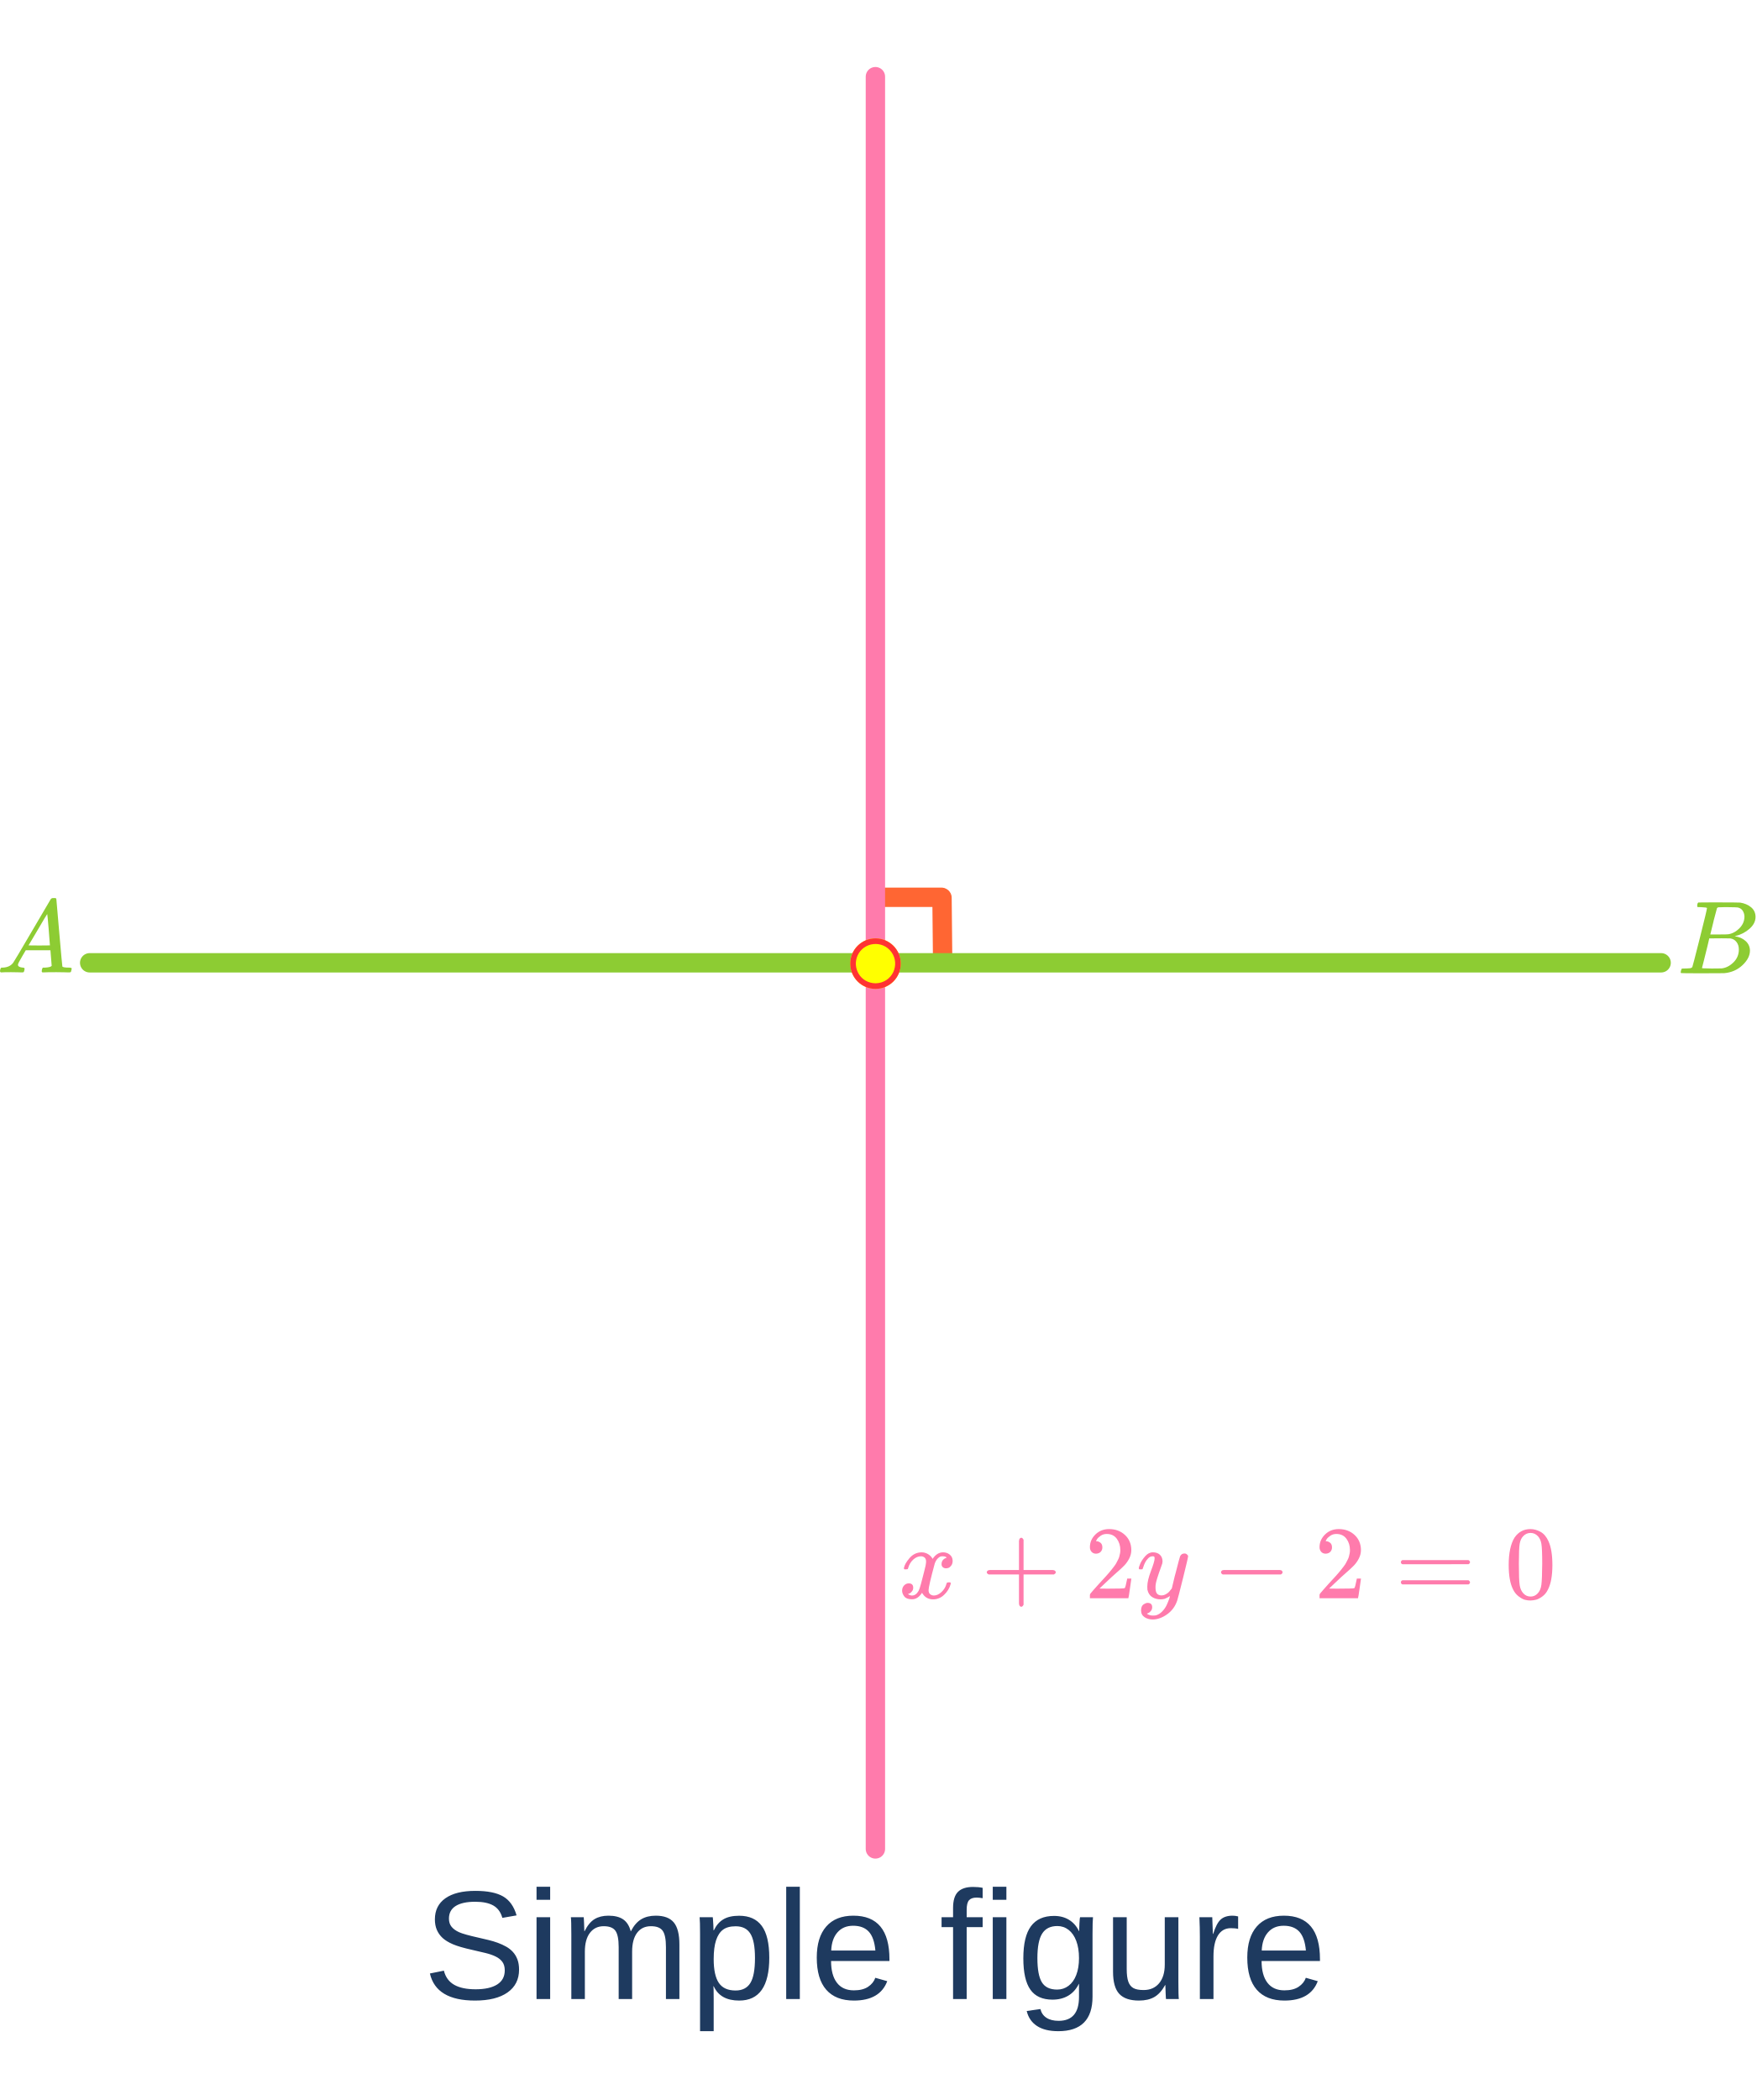
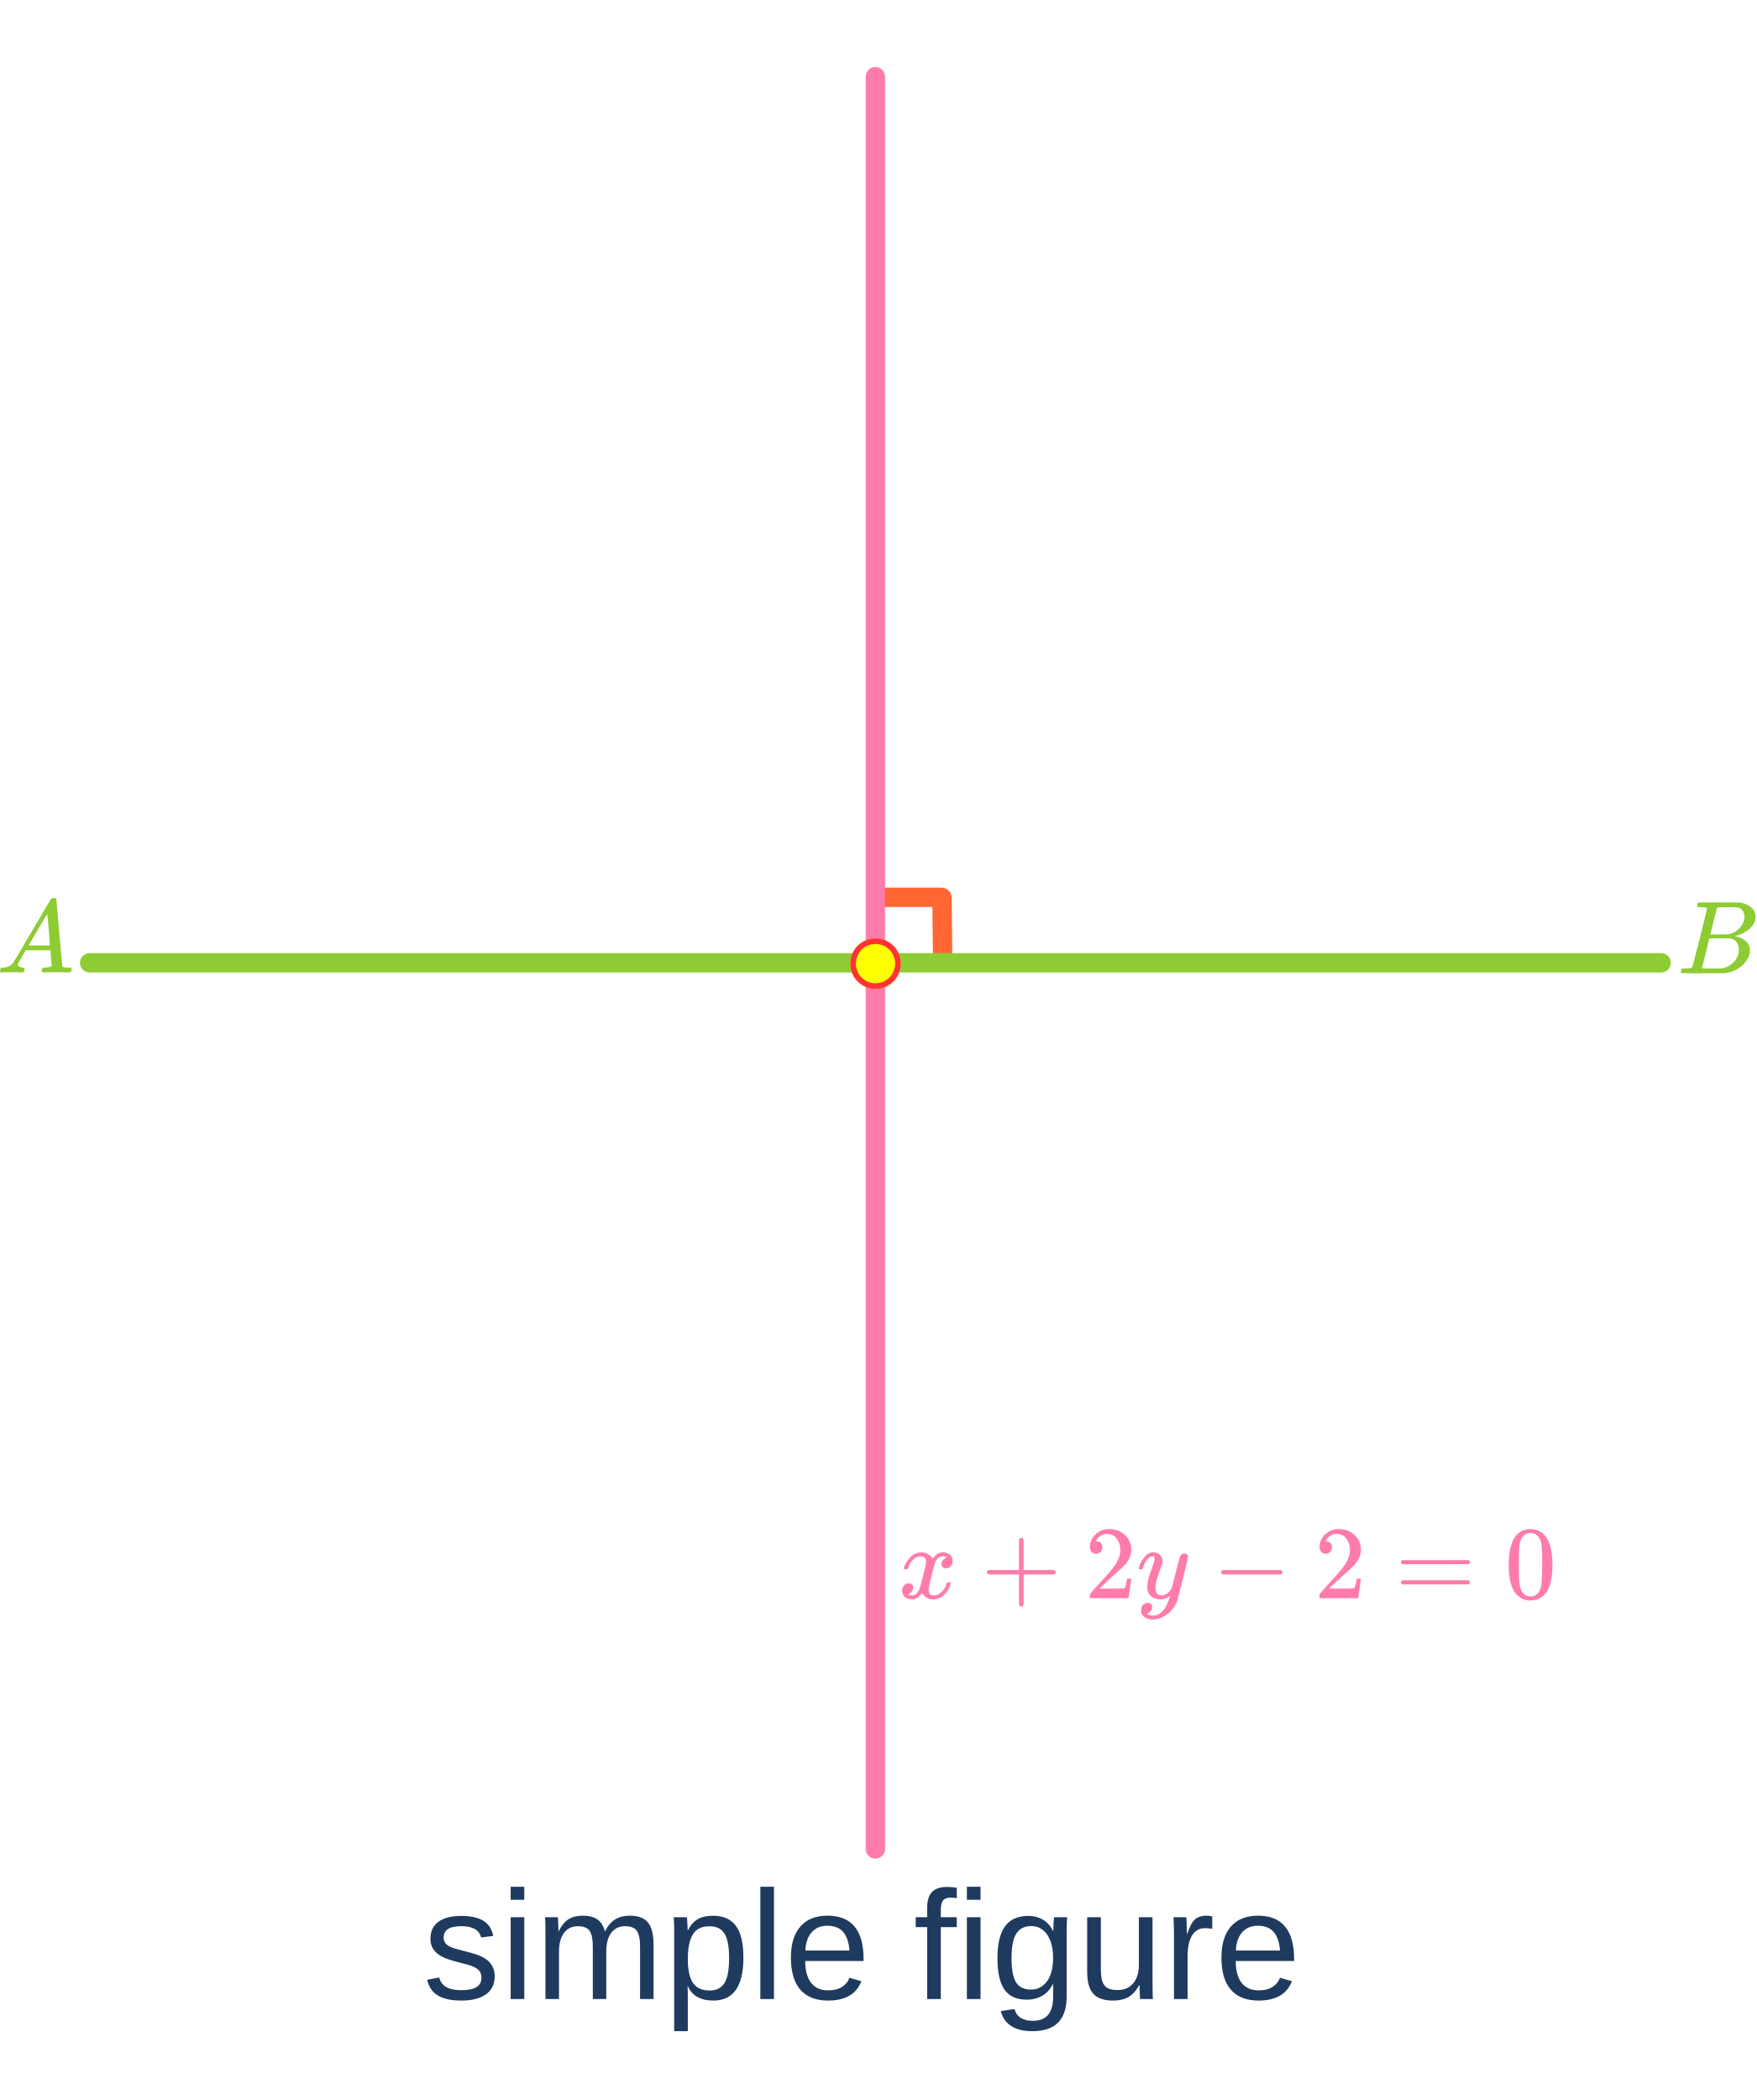
<svg xmlns="http://www.w3.org/2000/svg" width="256" height="306" viewBox="0 0 1134 1269" version="1.1" xml:space="preserve" style="fill-rule:evenodd;clip-rule:evenodd;stroke-linecap:round;stroke-linejoin:round;stroke-miterlimit:1.5;">
  <g transform="matrix(100,0,0,100,606.433,1247.08)">
    </g>
  <g transform="matrix(100,0,0,100,634.216,1247.08)">
    </g>
  <g transform="matrix(100,0,0,100,856.579,1247.08)">
    </g>
-   <text x="272.985px" y="1247.08px" style="font-family:'ArialMT', 'Arial', sans-serif;font-size:100px;fill:#1e3a5f;">Simple ﬁgure</text>
+   <text x="272.985px" y="1247.08px" style="font-family:'ArialMT', 'Arial', sans-serif;font-size:100px;fill:#1e3a5f;">simple ﬁgure</text>
  <path d="M608.504,572.618l-0.37,-36.374" style="fill:none;stroke:#f63;stroke-width:12.5px;" />
  <path d="M607.725,535.916l-36.682,-0" style="fill:none;stroke:#f63;stroke-width:12.5px;" />
  <path d="M57.896,578.213l1014.48,0" style="fill:none;stroke:#8dcc33;stroke-width:12.5px;" />
  <path d="M565.135,6.25l0,1143.93" style="fill:none;stroke:#ff7bac;stroke-width:12.5px;" />
  <circle cx="565.204" cy="578.748" r="16.313" style="fill:#ff0;" />
  <path d="M565.204,595.061c-9.003,-0 -16.313,-7.309 -16.313,-16.313c0,-9.003 7.31,-16.312 16.313,-16.312c9.003,-0 16.312,7.309 16.312,16.312c0,9.004 -7.309,16.313 -16.312,16.313Zm0.01,-3.616c10.982,-0.221 16.06,-12.209 10.256,-20.165c-5.797,-7.946 -17.997,-6.538 -21.905,2.389c-3.414,7.799 1.732,17.576 11.628,17.776l0.021,0Z" style="fill:#f33;" />
  <g>
    <path id="MJX-30-TEX-I-1D434" d="M11.592,579.445c-0,1.072 1.027,1.698 3.082,1.877c0.804,-0 1.206,0.245 1.206,0.737c-0,0.044 -0.045,0.335 -0.134,0.871c-0.134,0.625 -0.268,1.027 -0.402,1.206c-0.134,0.178 -0.425,0.268 -0.871,0.268l-0.804,-0c-0.447,-0 -1.206,-0.023 -2.278,-0.067c-1.072,-0.045 -2.502,-0.067 -4.289,-0.067c-3.171,-0 -5.204,0.044 -6.097,0.134l-0.536,-0c-0.313,-0.313 -0.469,-0.559 -0.469,-0.737c0.089,-1.206 0.38,-1.988 0.871,-2.345l0.938,-0c3.127,-0.134 5.405,-1.251 6.834,-3.351c0.268,-0.268 4.311,-7.08 12.128,-20.436c7.817,-13.356 11.793,-20.123 11.927,-20.302c0.312,-0.536 0.848,-0.804 1.608,-0.804l1.675,0c0.268,0.402 0.402,0.626 0.402,0.67l1.876,21.642c1.251,14.428 1.921,21.709 2.01,21.843c0.223,0.492 1.675,0.738 4.355,0.738c1.117,-0 1.675,0.223 1.675,0.67c0,0.089 -0.067,0.402 -0.201,0.938c-0.134,0.67 -0.245,1.072 -0.335,1.206c-0.089,0.134 -0.402,0.223 -0.938,0.268l-0.938,-0c-0.491,-0 -1.362,-0.023 -2.613,-0.067c-1.251,-0.045 -2.881,-0.067 -4.891,-0.067c-4.199,-0 -6.946,0.044 -8.242,0.134l-0.804,-0c-0.268,-0.268 -0.402,-0.469 -0.402,-0.603c0,-0.134 0.045,-0.536 0.134,-1.206c0.179,-0.581 0.313,-0.938 0.402,-1.072l0.268,-0.201l1.34,-0c2.413,-0.134 3.842,-0.514 4.289,-1.14l-0.804,-10.05l-15.947,-0l-2.278,3.886c-1.832,3.082 -2.747,4.891 -2.747,5.427Zm20.637,-12.462c-0,-0.492 -0.268,-3.976 -0.804,-10.453c-0.536,-6.477 -0.849,-9.738 -0.939,-9.782l-1.809,2.881c-0.714,1.206 -2.121,3.596 -4.221,7.169l-6.03,10.185l6.901,0.067c4.601,-0 6.902,-0.023 6.902,-0.067Z" style="fill:#8dcc33;fill-rule:nonzero;" />
  </g>
  <g>
    <path id="MJX-30-TEX-I-1D435" d="M1098.16,542.301c-1.206,0 -1.92,-0.022 -2.144,-0.067c-0.223,-0.045 -0.335,-0.29 -0.335,-0.737c0,-1.206 0.246,-1.943 0.737,-2.211c0.045,-0.045 2.948,-0.067 8.711,-0.067c11.569,-0 17.666,0.045 18.292,0.134c2.814,0.447 5.159,1.452 7.035,3.015c1.876,1.564 2.836,3.618 2.881,6.164c0,2.859 -1.295,5.428 -3.886,7.706c-2.591,2.278 -5.561,3.819 -8.912,4.623l-0.67,0.201c2.859,0.402 5.204,1.429 7.036,3.082c1.831,1.653 2.769,3.708 2.814,6.164c-0,3.261 -1.608,6.41 -4.824,9.448c-3.217,3.037 -7.17,4.757 -11.86,5.159c-0.313,0.045 -5.025,0.067 -14.138,0.067c-8.933,0 -13.467,-0.044 -13.601,-0.134c-0.179,-0.134 -0.268,-0.312 -0.268,-0.536c-0,-0.313 0.044,-0.625 0.134,-0.938c0.223,-0.849 0.446,-1.318 0.67,-1.407c0.178,-0.045 0.513,-0.067 1.005,-0.067l0.402,0c1.206,0 2.546,-0.067 4.02,-0.201c0.625,-0.134 1.05,-0.402 1.273,-0.804c0.134,-0.179 1.742,-6.388 4.824,-18.627c3.082,-12.239 4.623,-18.694 4.623,-19.364c0,-0.313 -1.273,-0.514 -3.819,-0.603Zm28.008,6.231c-0,-1.34 -0.335,-2.59 -1.005,-3.752c-0.67,-1.161 -1.765,-1.921 -3.284,-2.278c-0.312,-0.089 -2.367,-0.156 -6.164,-0.201l-2.814,0c-0.983,0 -1.764,0.022 -2.345,0.067l-0.871,0c-0.67,0.045 -1.095,0.268 -1.273,0.67c-0.09,0.179 -0.804,2.859 -2.144,8.041c-0,0.134 -0.023,0.268 -0.067,0.402l-2.077,8.442l5.427,-0c3.618,-0 5.695,-0.045 6.231,-0.134c2.68,-0.447 5.07,-1.742 7.17,-3.886c2.099,-2.144 3.171,-4.601 3.216,-7.371Zm-3.618,21.106c-0,-1.965 -0.514,-3.595 -1.542,-4.891c-1.027,-1.295 -2.367,-2.055 -4.02,-2.278c-0.268,-0.045 -2.122,-0.067 -5.561,-0.067c-5.271,0 -7.929,0.022 -7.973,0.067c-0,0.089 -0.38,1.72 -1.139,4.891c-0.76,3.172 -1.542,6.321 -2.346,9.448l-1.206,4.69c0,0.179 0.268,0.268 0.804,0.268c0.536,0 2.345,0.045 5.428,0.134c3.975,0 6.119,-0.022 6.432,-0.067c2.769,-0.313 5.316,-1.608 7.638,-3.886c2.323,-2.278 3.485,-5.048 3.485,-8.309Z" style="fill:#8dcc33;fill-rule:nonzero;" />
  </g>
  <g>
    <g>
      <path id="MJX-30-TEX-I-1D465" d="M583.515,968.991c0.313,-1.876 1.519,-4.042 3.618,-6.499c2.1,-2.457 4.69,-3.708 7.773,-3.752c1.563,-0 2.992,0.402 4.288,1.206c1.295,0.804 2.256,1.809 2.881,3.015c1.876,-2.814 4.132,-4.221 6.767,-4.221c1.653,-0 3.082,0.491 4.289,1.474c1.206,0.982 1.831,2.3 1.876,3.953c-0,1.295 -0.313,2.345 -0.938,3.149c-0.626,0.804 -1.229,1.295 -1.81,1.474c-0.58,0.179 -1.094,0.268 -1.541,0.268c-0.848,0 -1.541,-0.246 -2.077,-0.737c-0.536,-0.491 -0.804,-1.139 -0.804,-1.943c0,-2.055 1.117,-3.462 3.35,-4.221c-0.491,-0.581 -1.384,-0.871 -2.68,-0.871c-0.58,-0 -1.005,0.044 -1.273,0.134c-1.697,0.714 -2.948,2.189 -3.752,4.422c-2.68,9.872 -4.02,15.634 -4.02,17.287c-0,1.251 0.357,2.144 1.072,2.68c0.715,0.536 1.496,0.804 2.345,0.804c1.653,-0 3.283,-0.737 4.891,-2.211c1.608,-1.474 2.703,-3.283 3.283,-5.427c0.134,-0.447 0.268,-0.693 0.402,-0.737c0.134,-0.045 0.492,-0.09 1.073,-0.134l0.268,-0c0.67,-0 1.005,0.178 1.005,0.536c-0,0.044 -0.045,0.29 -0.134,0.737c-0.715,2.546 -2.1,4.802 -4.155,6.767c-2.054,1.965 -4.444,2.948 -7.169,2.948c-3.127,0 -5.494,-1.407 -7.102,-4.221c-1.832,2.769 -3.931,4.154 -6.299,4.154l-0.402,0c-2.188,0 -3.752,-0.581 -4.69,-1.742c-0.938,-1.161 -1.429,-2.39 -1.474,-3.685c0,-1.43 0.424,-2.591 1.273,-3.484c0.849,-0.894 1.854,-1.34 3.015,-1.34c1.921,-0 2.881,0.938 2.881,2.814c0,0.893 -0.268,1.675 -0.804,2.345c-0.536,0.67 -1.049,1.117 -1.541,1.34c-0.491,0.223 -0.781,0.335 -0.871,0.335l-0.201,0.067c0,0.045 0.134,0.134 0.402,0.268c0.268,0.134 0.626,0.29 1.072,0.469c0.447,0.179 0.871,0.246 1.273,0.201c1.608,-0 2.993,-1.005 4.155,-3.015c0.402,-0.715 0.915,-2.234 1.541,-4.556c0.625,-2.323 1.25,-4.735 1.876,-7.237c0.625,-2.501 0.982,-3.975 1.072,-4.422c0.223,-1.206 0.335,-2.077 0.335,-2.613c-0,-1.251 -0.335,-2.144 -1.005,-2.68c-0.67,-0.536 -1.43,-0.804 -2.278,-0.804c-1.787,-0 -3.462,0.714 -5.026,2.144c-1.563,1.429 -2.657,3.261 -3.283,5.494c-0.089,0.402 -0.201,0.625 -0.335,0.67c-0.134,0.045 -0.491,0.089 -1.072,0.134l-0.938,0c-0.268,-0.268 -0.402,-0.514 -0.402,-0.737Z" style="fill:#ff7bac;fill-rule:nonzero;" />
    </g>
    <g>
      <path id="MJX-30-TEX-N-32" d="M707.565,959.611c-1.206,-0 -2.166,-0.402 -2.881,-1.206c-0.715,-0.804 -1.072,-1.787 -1.072,-2.949c-0,-3.171 1.183,-5.918 3.551,-8.241c2.367,-2.323 5.316,-3.484 8.844,-3.484c4.065,-0 7.46,1.251 10.185,3.752c2.725,2.502 4.109,5.74 4.154,9.716c0,1.92 -0.447,3.752 -1.34,5.494c-0.893,1.742 -1.965,3.261 -3.216,4.556c-1.251,1.295 -3.038,2.948 -5.36,4.958c-1.608,1.385 -3.842,3.44 -6.701,6.165l-3.953,3.752l5.092,0.067c7.013,-0 10.743,-0.112 11.19,-0.335c0.313,-0.09 0.849,-2.077 1.608,-5.964l-0,-0.201l2.68,0l0,0.201c-0.045,0.134 -0.335,2.167 -0.871,6.098c-0.536,3.931 -0.871,5.985 -1.005,6.164l-0,0.201l-24.858,0l-0,-2.077c-0,-0.313 0.134,-0.648 0.402,-1.005c0.268,-0.357 0.938,-1.139 2.01,-2.345c1.295,-1.43 2.412,-2.68 3.35,-3.752c0.402,-0.447 1.161,-1.273 2.278,-2.48c1.117,-1.206 1.876,-2.032 2.278,-2.479c0.402,-0.446 1.05,-1.183 1.943,-2.211c0.894,-1.027 1.519,-1.786 1.876,-2.278c0.358,-0.491 0.871,-1.161 1.542,-2.01c0.67,-0.849 1.139,-1.563 1.407,-2.144c0.268,-0.581 0.603,-1.228 1.005,-1.943c0.402,-0.715 0.692,-1.43 0.871,-2.144c0.178,-0.715 0.335,-1.385 0.469,-2.01c0.134,-0.626 0.201,-1.363 0.201,-2.211c-0,-2.815 -0.76,-5.249 -2.278,-7.304c-1.519,-2.055 -3.686,-3.082 -6.5,-3.082c-1.474,0 -2.769,0.38 -3.886,1.139c-1.117,0.759 -1.898,1.496 -2.345,2.211c-0.447,0.715 -0.67,1.139 -0.67,1.273c-0,0.045 0.112,0.067 0.335,0.067c0.804,0 1.63,0.313 2.479,0.938c0.849,0.626 1.273,1.653 1.273,3.082c0,1.117 -0.357,2.055 -1.072,2.815c-0.715,0.759 -1.72,1.161 -3.015,1.206Z" style="fill:#ff7bac;fill-rule:nonzero;" />
    </g>
    <g>
      <path id="MJX-30-TEX-I-1D466" d="M735.17,969.125c0,-0.625 0.335,-1.697 1.005,-3.216c0.67,-1.519 1.742,-3.105 3.217,-4.757c1.474,-1.653 3.126,-2.457 4.958,-2.412c1.831,-0 3.305,0.513 4.422,1.541c1.117,1.027 1.697,2.456 1.742,4.288c-0.089,0.849 -0.156,1.318 -0.201,1.407c0,0.134 -0.357,1.161 -1.072,3.082c-0.715,1.921 -1.452,4.087 -2.211,6.499c-0.759,2.413 -1.117,4.333 -1.072,5.763c-0,1.92 0.313,3.261 0.938,4.02c0.625,0.759 1.563,1.161 2.814,1.206c1.027,-0 1.988,-0.246 2.881,-0.737c0.894,-0.491 1.586,-1.005 2.077,-1.541c0.492,-0.536 1.095,-1.273 1.809,-2.211c0,-0.045 0.112,-0.492 0.335,-1.34c0.224,-0.849 0.536,-2.167 0.938,-3.954c0.402,-1.786 0.827,-3.439 1.273,-4.958c1.698,-6.7 2.636,-10.207 2.815,-10.519c0.58,-1.206 1.541,-1.809 2.881,-1.809c0.58,-0 1.049,0.156 1.407,0.469c0.357,0.312 0.603,0.58 0.737,0.804c0.134,0.223 0.179,0.424 0.134,0.603c-0,0.58 -1.095,5.271 -3.283,14.07c-2.189,8.8 -3.44,13.624 -3.752,14.473c-1.251,3.708 -3.418,6.656 -6.5,8.845c-3.082,2.188 -6.164,3.305 -9.246,3.35c-2.01,-0 -3.775,-0.492 -5.294,-1.474c-1.518,-0.983 -2.278,-2.457 -2.278,-4.423c0,-0.982 0.157,-1.809 0.469,-2.479c0.313,-0.67 0.737,-1.161 1.273,-1.474c0.536,-0.312 0.983,-0.536 1.341,-0.67c0.357,-0.134 0.737,-0.201 1.139,-0.201c1.965,0 2.948,0.938 2.948,2.814c-0,0.894 -0.268,1.675 -0.804,2.345c-0.536,0.67 -1.05,1.117 -1.541,1.341c-0.492,0.223 -0.782,0.335 -0.871,0.335l-0.201,0.067c0.089,0.223 0.513,0.491 1.273,0.804c0.759,0.312 1.518,0.469 2.278,0.469l0.536,-0c0.759,-0 1.34,-0.045 1.742,-0.134c1.474,-0.402 2.836,-1.251 4.087,-2.547c1.251,-1.295 2.211,-2.68 2.881,-4.154c0.67,-1.474 1.184,-2.725 1.541,-3.752c0.358,-1.027 0.536,-1.697 0.536,-2.01l-0.402,0.268c-0.268,0.179 -0.692,0.424 -1.273,0.737c-0.58,0.313 -1.161,0.581 -1.742,0.804c-0.893,0.223 -1.764,0.335 -2.613,0.335c-2.055,0 -3.864,-0.491 -5.427,-1.474c-1.564,-0.983 -2.591,-2.568 -3.082,-4.757c-0.045,-0.313 -0.067,-1.005 -0.067,-2.077c-0,-2.546 0.781,-5.874 2.345,-9.984c1.563,-4.109 2.345,-6.722 2.345,-7.839l-0,-0.938c-0,-0.134 -0.09,-0.291 -0.268,-0.469c-0.179,-0.179 -0.425,-0.268 -0.737,-0.268l-0.268,-0c-1.028,-0 -1.966,0.424 -2.814,1.273c-0.849,0.849 -1.519,1.764 -2.01,2.747c-0.492,0.983 -0.872,1.921 -1.14,2.814c-0.268,0.893 -0.446,1.385 -0.536,1.474c-0.089,0.089 -0.446,0.134 -1.072,0.134l-0.938,0c-0.268,-0.268 -0.402,-0.469 -0.402,-0.603Z" style="fill:#ff7bac;fill-rule:nonzero;" />
    </g>
    <g>
      <path id="MJX-30-TEX-N-2212" d="M789.817,970.264l37.168,0c0.67,0.358 1.005,0.804 1.005,1.34c-0,0.536 -0.335,0.983 -1.005,1.34l-37.729,0c0.175,-0.91 0.369,-1.808 0.561,-2.68Z" style="fill:#ff7bac;" />
      <path id="MJX-30-TEX-N-22121" d="M826.429,970.264l-37.168,0c-0.67,0.358 -1.005,0.804 -1.005,1.34c-0,0.536 0.335,0.983 1.005,1.34l37.729,0c-0.175,-0.91 -0.369,-1.808 -0.561,-2.68Z" style="fill:#ff7bac;" />
    </g>
    <g>
      <path id="MJX-30-TEX-N-22122" d="M638.784,970.264l41.665,0c0.751,0.358 1.126,0.804 1.126,1.34c0,0.536 -0.375,0.983 -1.126,1.34l-42.294,0c0.196,-0.91 0.414,-1.808 0.629,-2.68Z" style="fill:#ff7bac;" />
      <path id="MJX-30-TEX-N-22123" d="M679.825,970.264l-41.664,0c-0.751,0.358 -1.127,0.804 -1.127,1.34c-0,0.536 0.376,0.983 1.127,1.34l42.293,0c-0.196,-0.91 -0.414,-1.808 -0.629,-2.68Z" style="fill:#ff7bac;" />
    </g>
    <g>
      <path id="MJX-30-TEX-N-22124" d="M657.965,992.125l-0,-41.665c0.357,-0.751 0.804,-1.126 1.34,-1.126c0.536,-0 0.982,0.375 1.34,1.126l-0,42.294c-0.911,-0.196 -1.809,-0.414 -2.68,-0.629Z" style="fill:#ff7bac;" />
      <path id="MJX-30-TEX-N-22125" d="M657.965,951.084l-0,41.664c0.357,0.751 0.804,1.127 1.34,1.127c0.536,-0 0.982,-0.376 1.34,-1.127l-0,-42.293c-0.911,0.196 -1.809,0.414 -2.68,0.629Z" style="fill:#ff7bac;" />
    </g>
    <g>
      <path id="MJX-30-TEX-N-321" d="M855.81,959.611c-1.206,-0 -2.167,-0.402 -2.881,-1.206c-0.715,-0.804 -1.072,-1.787 -1.072,-2.949c-0,-3.171 1.183,-5.918 3.551,-8.241c2.367,-2.323 5.315,-3.484 8.844,-3.484c4.065,-0 7.46,1.251 10.185,3.752c2.724,2.502 4.109,5.74 4.154,9.716c-0,1.92 -0.447,3.752 -1.34,5.494c-0.894,1.742 -1.966,3.261 -3.216,4.556c-1.251,1.295 -3.038,2.948 -5.361,4.958c-1.608,1.385 -3.841,3.44 -6.7,6.165l-3.953,3.752l5.092,0.067c7.013,-0 10.743,-0.112 11.19,-0.335c0.312,-0.09 0.848,-2.077 1.608,-5.964l-0,-0.201l2.68,0l-0,0.201c-0.045,0.134 -0.335,2.167 -0.871,6.098c-0.536,3.931 -0.871,5.985 -1.005,6.164l-0,0.201l-24.858,0l-0,-2.077c-0,-0.313 0.134,-0.648 0.402,-1.005c0.268,-0.357 0.938,-1.139 2.01,-2.345c1.295,-1.43 2.412,-2.68 3.35,-3.752c0.402,-0.447 1.161,-1.273 2.278,-2.48c1.117,-1.206 1.876,-2.032 2.278,-2.479c0.402,-0.446 1.05,-1.183 1.943,-2.211c0.893,-1.027 1.519,-1.786 1.876,-2.278c0.358,-0.491 0.871,-1.161 1.541,-2.01c0.67,-0.849 1.139,-1.563 1.407,-2.144c0.268,-0.581 0.603,-1.228 1.005,-1.943c0.402,-0.715 0.693,-1.43 0.871,-2.144c0.179,-0.715 0.335,-1.385 0.469,-2.01c0.134,-0.626 0.201,-1.363 0.201,-2.211c0,-2.815 -0.759,-5.249 -2.278,-7.304c-1.518,-2.055 -3.685,-3.082 -6.499,-3.082c-1.474,0 -2.769,0.38 -3.886,1.139c-1.117,0.759 -1.899,1.496 -2.345,2.211c-0.447,0.715 -0.67,1.139 -0.67,1.273c-0,0.045 0.111,0.067 0.335,0.067c0.804,0 1.63,0.313 2.479,0.938c0.849,0.626 1.273,1.653 1.273,3.082c-0,1.117 -0.357,2.055 -1.072,2.815c-0.715,0.759 -1.72,1.161 -3.015,1.206Z" style="fill:#ff7bac;fill-rule:nonzero;" />
    </g>
    <g>
      <path id="MJX-30-TEX-N-3D" d="M904.374,965.105c-0,-0.581 0.312,-1.027 0.938,-1.34l42.681,-0c0.67,0.357 1.005,0.804 1.005,1.34c-0,0.491 -0.313,0.916 -0.938,1.273l-21.307,0.067l-21.307,-0c-0.715,-0.223 -1.072,-0.67 -1.072,-1.34Zm-0,12.999c-0,-0.67 0.357,-1.117 1.072,-1.341l42.614,0c0.625,0.447 0.938,0.894 0.938,1.341c-0,0.58 -0.335,1.027 -1.005,1.34l-42.681,-0c-0.626,-0.313 -0.938,-0.76 -0.938,-1.34Z" style="fill:#ff7bac;fill-rule:nonzero;" />
    </g>
    <g>
      <path id="MJX-30-TEX-N-30" d="M977.789,949.158c2.502,-3.618 5.919,-5.427 10.252,-5.427c2.144,-0 4.288,0.581 6.432,1.742c2.144,1.161 3.886,3.216 5.226,6.164c1.653,3.708 2.479,8.8 2.479,15.277c0,6.924 -0.96,12.217 -2.881,15.88c-0.893,1.876 -2.122,3.372 -3.685,4.489c-1.563,1.117 -2.926,1.809 -4.087,2.077c-1.162,0.268 -2.301,0.424 -3.417,0.469c-1.162,0 -2.323,-0.134 -3.485,-0.402c-1.161,-0.268 -2.523,-0.983 -4.087,-2.144c-1.563,-1.161 -2.792,-2.658 -3.685,-4.489c-1.921,-3.663 -2.881,-8.956 -2.881,-15.88c-0,-7.772 1.273,-13.691 3.819,-17.756Zm15.076,-0.804c-1.34,-1.429 -2.926,-2.144 -4.757,-2.144c-1.876,0 -3.485,0.715 -4.825,2.144c-1.116,1.161 -1.853,2.77 -2.211,4.824c-0.357,2.055 -0.536,6.343 -0.536,12.865c0,7.058 0.179,11.703 0.536,13.937c0.358,2.233 1.162,3.998 2.412,5.293c1.251,1.34 2.792,2.01 4.624,2.01c1.786,0 3.305,-0.67 4.556,-2.01c1.295,-1.34 2.099,-3.216 2.412,-5.628c0.313,-2.412 0.491,-6.946 0.536,-13.602c0,-6.477 -0.179,-10.743 -0.536,-12.798c-0.357,-2.054 -1.094,-3.685 -2.211,-4.891Z" style="fill:#ff7bac;fill-rule:nonzero;" />
    </g>
  </g>
</svg>
